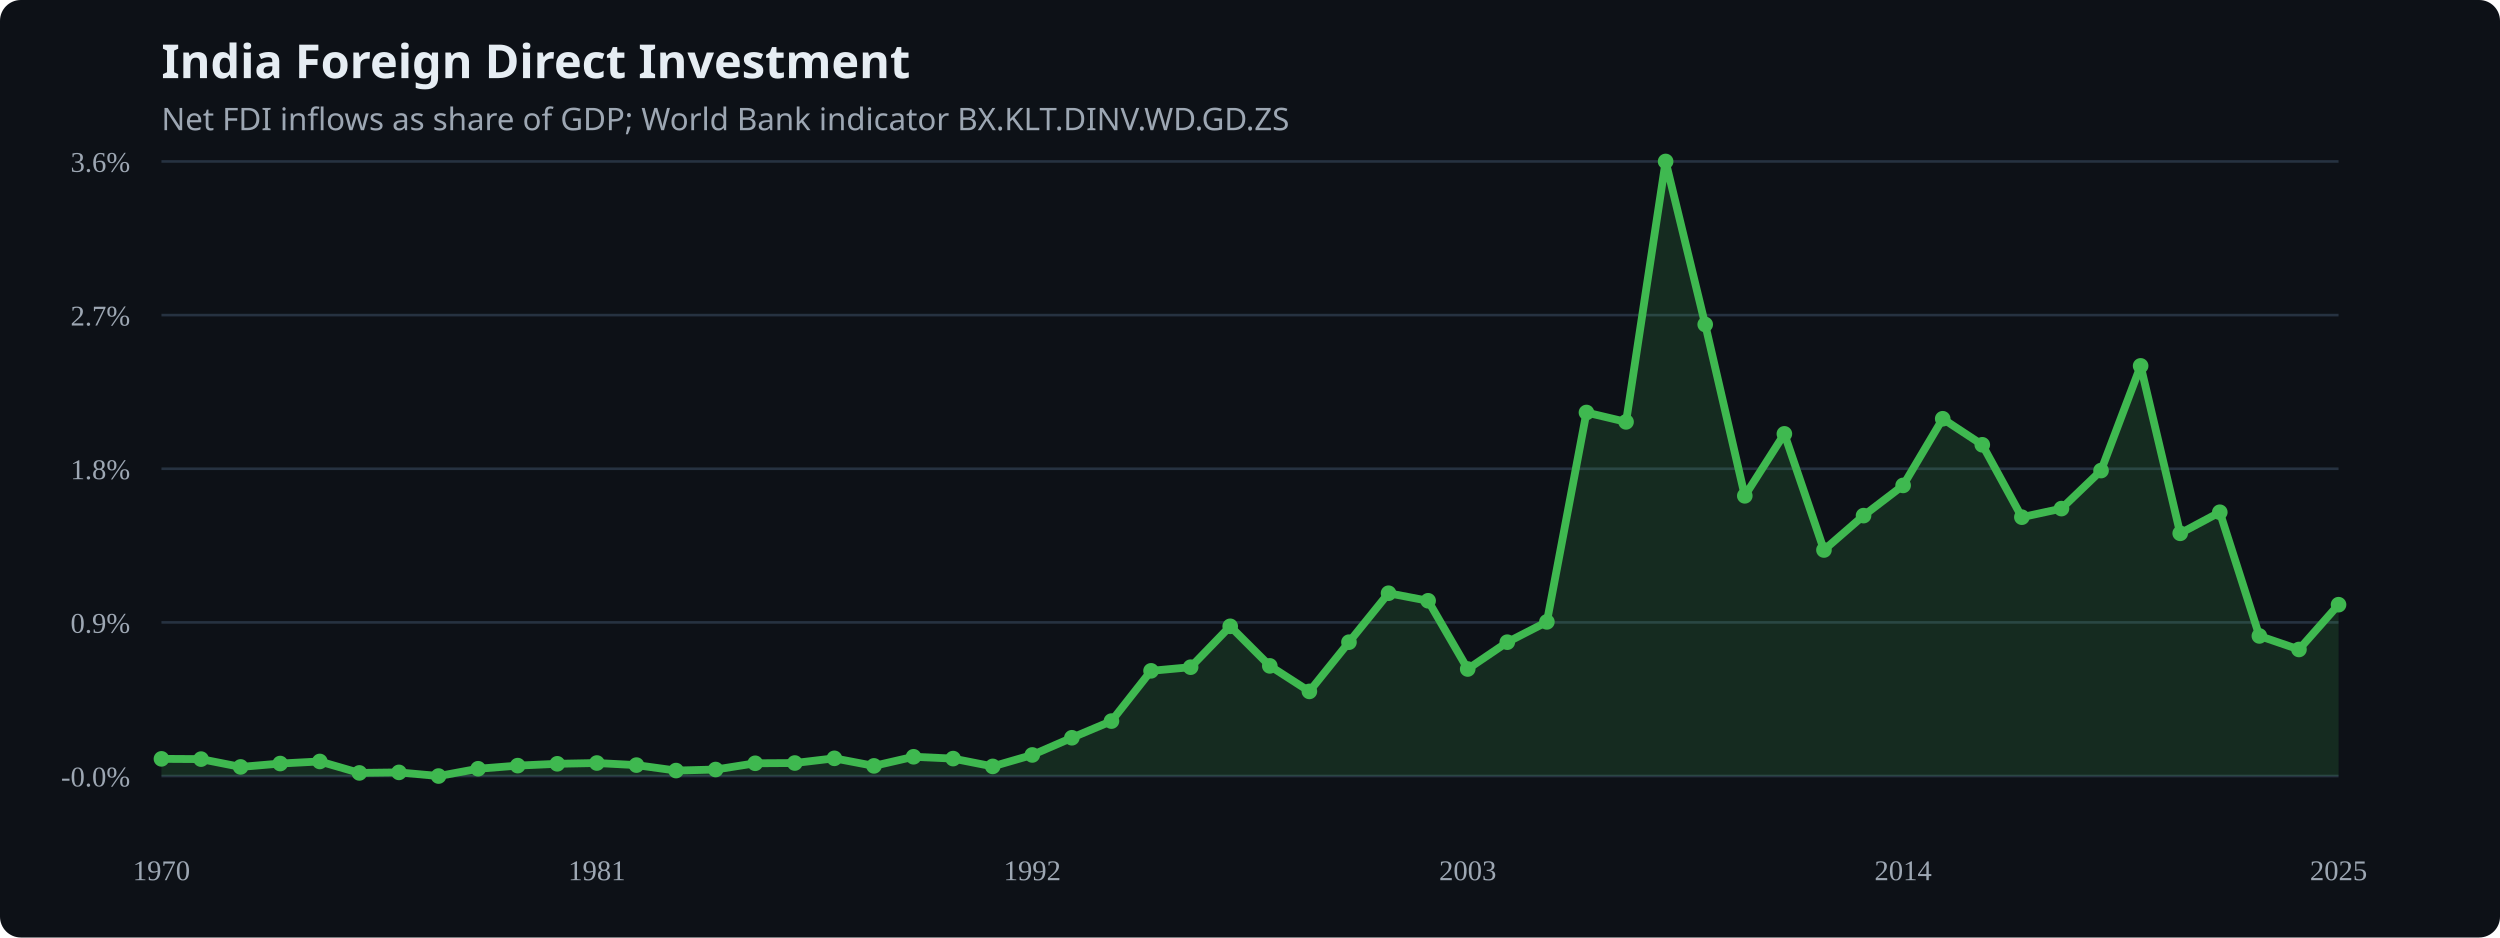
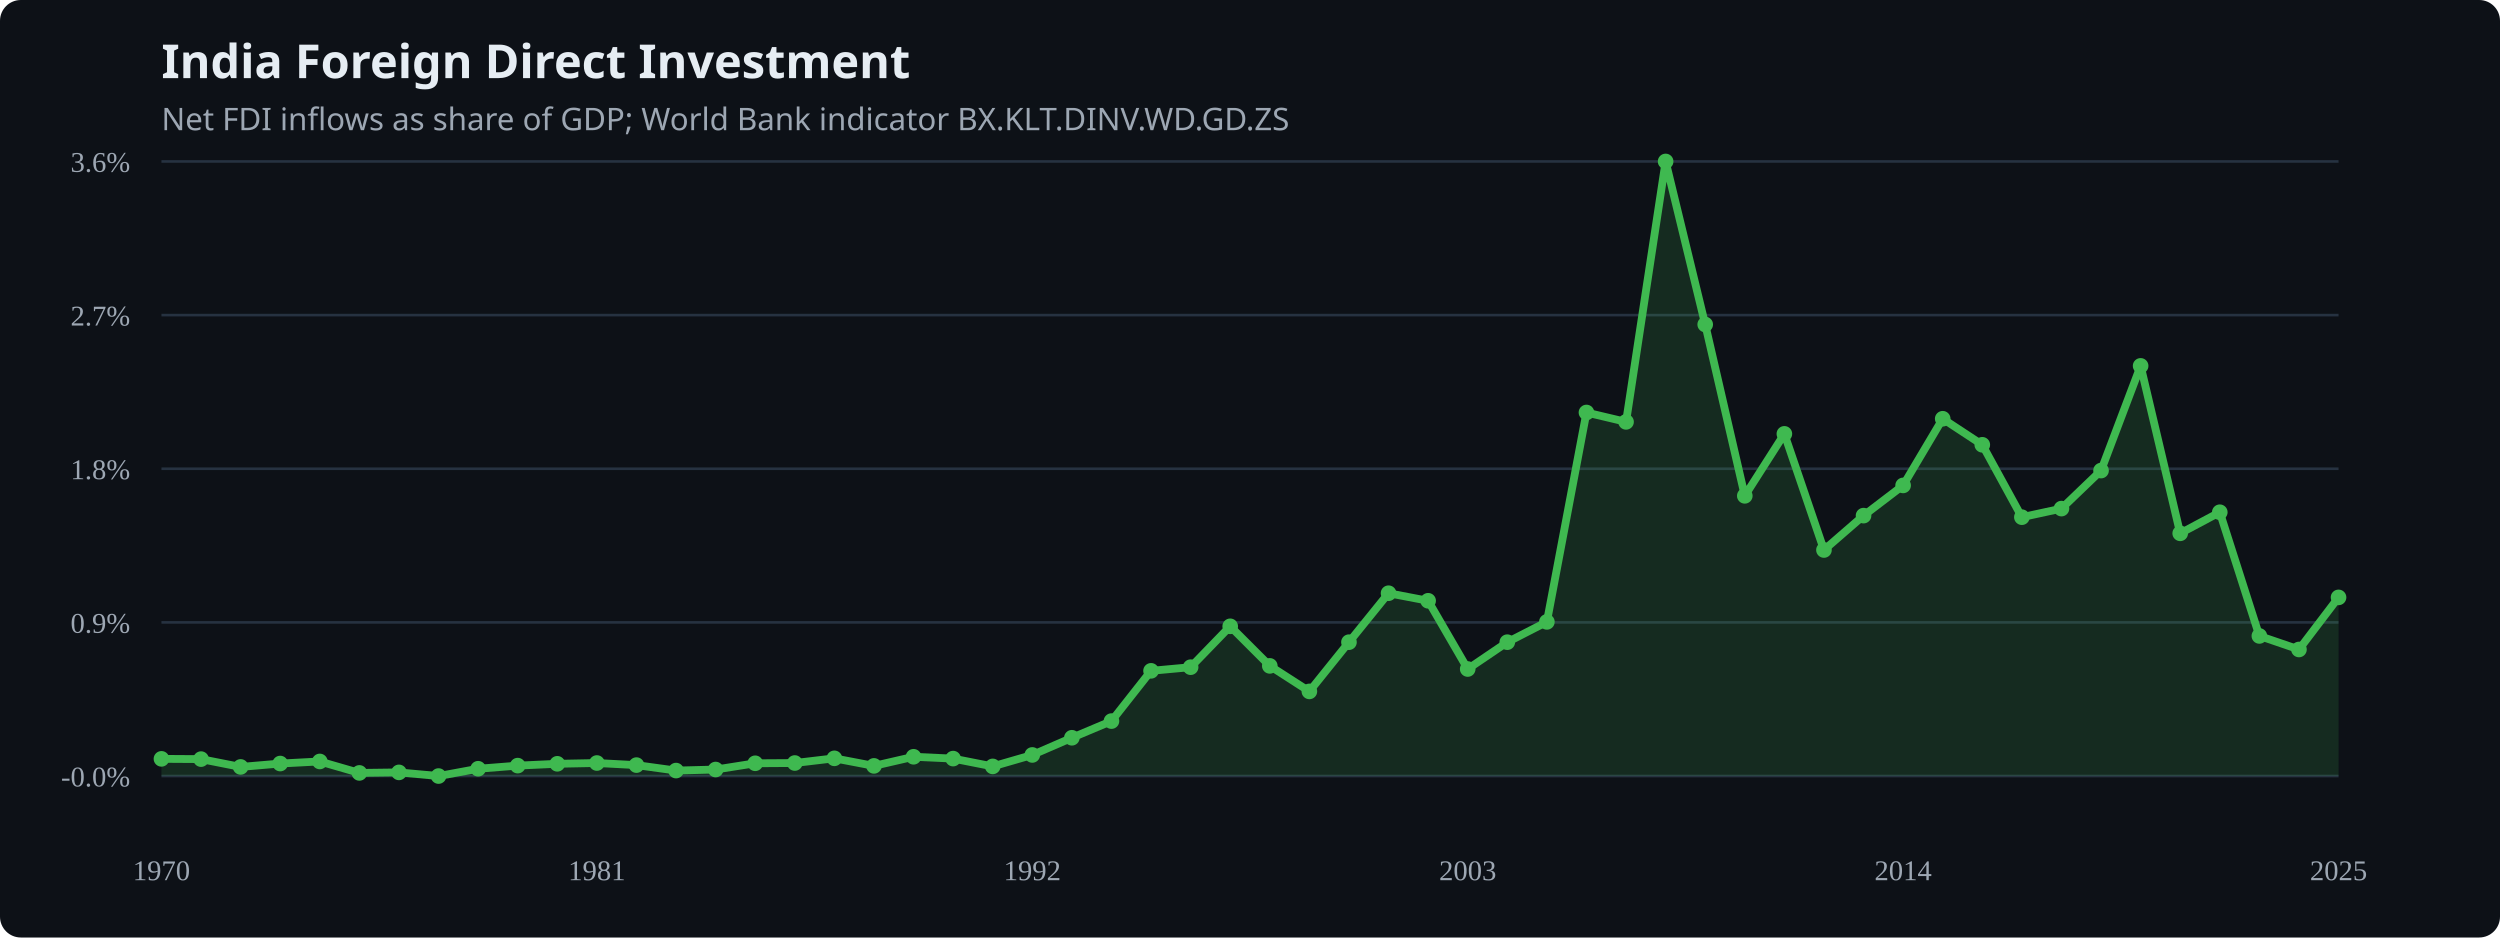
<svg xmlns="http://www.w3.org/2000/svg" width="960" height="360" viewBox="0 0 960 360" role="img" aria-label="India Foreign Direct Investment">
  <rect width="100%" height="100%" fill="#0d1117" rx="8" />
  <text x="62" y="30" fill="#e6edf3" font-size="18" font-family="system-ui, sans-serif" font-weight="700">India Foreign Direct Investment</text>
  <text x="62" y="50" fill="#9da7b3" font-size="12" font-family="system-ui, sans-serif">Net FDI inflows as share of GDP; World Bank indicator BX.KLT.DINV.WD.GD.ZS</text>
  <line x1="62" y1="62.0" x2="898" y2="62.0" stroke="#263241" stroke-width="1" />
  <text x="50" y="66.0" text-anchor="end" fill="#9da7b3" font-size="11">3.6%</text>
  <line x1="62" y1="121.0" x2="898" y2="121.0" stroke="#263241" stroke-width="1" />
  <text x="50" y="125.0" text-anchor="end" fill="#9da7b3" font-size="11">2.7%</text>
  <line x1="62" y1="180.0" x2="898" y2="180.0" stroke="#263241" stroke-width="1" />
  <text x="50" y="184.0" text-anchor="end" fill="#9da7b3" font-size="11">1.8%</text>
  <line x1="62" y1="239.0" x2="898" y2="239.0" stroke="#263241" stroke-width="1" />
  <text x="50" y="243.0" text-anchor="end" fill="#9da7b3" font-size="11">0.9%</text>
  <line x1="62" y1="298.0" x2="898" y2="298.0" stroke="#263241" stroke-width="1" />
  <text x="50" y="302.0" text-anchor="end" fill="#9da7b3" font-size="11">-0.0%</text>
-   <polygon points="62,298 62.0,291.4 77.2,291.5 92.4,294.5 107.6,293.2 122.8,292.4 138.0,296.8 153.2,296.6 168.4,298.0 183.6,295.2 198.8,294.0 214.0,293.3 229.2,293.0 244.4,293.8 259.6,295.9 274.8,295.5 290.0,293.1 305.2,293.0 320.4,291.2 335.6,294.1 350.8,290.6 366.0,291.3 381.2,294.3 396.4,289.9 411.6,283.3 426.8,276.9 442.0,257.6 457.2,256.2 472.4,240.5 487.6,255.7 502.8,265.5 518.0,246.6 533.2,227.8 548.4,230.7 563.6,256.9 578.8,246.6 594.0,238.8 609.2,158.4 624.4,162.0 639.6,62.0 654.8,124.6 670.0,190.4 685.2,166.6 700.4,211.2 715.6,198.0 730.8,186.4 746.0,160.8 761.2,170.8 776.4,198.6 791.6,195.3 806.8,180.7 822.0,140.5 837.2,204.8 852.4,196.7 867.6,244.2 882.8,249.4 898.0,232.2 898,298" fill="#3fb950" opacity="0.16" />
-   <polyline points="62.0,291.4 77.2,291.5 92.4,294.5 107.6,293.2 122.8,292.4 138.0,296.8 153.2,296.6 168.4,298.0 183.6,295.2 198.8,294.0 214.0,293.3 229.2,293.0 244.4,293.8 259.6,295.9 274.8,295.5 290.0,293.1 305.2,293.0 320.4,291.2 335.6,294.1 350.8,290.6 366.0,291.3 381.2,294.3 396.4,289.9 411.6,283.3 426.8,276.9 442.0,257.6 457.2,256.2 472.4,240.5 487.6,255.7 502.8,265.5 518.0,246.6 533.2,227.8 548.4,230.7 563.6,256.9 578.8,246.6 594.0,238.8 609.2,158.4 624.4,162.0 639.6,62.0 654.8,124.6 670.0,190.4 685.2,166.6 700.4,211.2 715.6,198.0 730.8,186.4 746.0,160.8 761.2,170.8 776.4,198.6 791.6,195.3 806.8,180.7 822.0,140.5 837.2,204.8 852.4,196.7 867.6,244.2 882.8,249.4 898.0,232.2" fill="none" stroke="#3fb950" stroke-width="3" stroke-linejoin="round" stroke-linecap="round" />
+   <polygon points="62,298 62.0,291.4 77.2,291.5 92.4,294.5 107.6,293.2 122.8,292.4 138.0,296.8 153.2,296.6 168.4,298.0 183.6,295.2 198.8,294.0 214.0,293.3 229.2,293.0 244.4,293.8 259.6,295.9 274.8,295.5 290.0,293.1 305.2,293.0 320.4,291.2 335.6,294.1 350.8,290.6 366.0,291.3 381.2,294.3 396.4,289.9 411.6,283.3 426.8,276.9 442.0,257.6 457.2,256.2 472.4,240.5 487.6,255.7 502.8,265.5 518.0,246.6 533.2,227.8 548.4,230.7 563.6,256.9 578.8,246.6 594.0,238.8 609.2,158.4 624.4,162.0 639.6,62.0 654.8,124.6 670.0,190.4 685.2,166.6 700.4,211.2 715.6,198.0 730.8,186.4 746.0,160.8 761.2,170.8 776.4,198.6 791.6,195.3 806.8,180.7 822.0,140.5 837.2,204.8 852.4,196.7 867.6,244.2 882.8,249.4 898.0,229.4 898,298" fill="#3fb950" opacity="0.16" />
+   <polyline points="62.0,291.4 77.2,291.5 92.4,294.5 107.6,293.2 122.8,292.4 138.0,296.8 153.2,296.6 168.4,298.0 183.6,295.2 198.8,294.0 214.0,293.3 229.2,293.0 244.4,293.8 259.6,295.9 274.8,295.5 290.0,293.1 305.2,293.0 320.4,291.2 335.6,294.1 350.8,290.6 366.0,291.3 381.2,294.3 396.4,289.9 411.6,283.3 426.8,276.9 442.0,257.6 457.2,256.2 472.4,240.5 487.6,255.7 502.8,265.5 518.0,246.6 533.2,227.8 548.4,230.7 563.6,256.9 578.8,246.6 594.0,238.8 609.2,158.4 624.4,162.0 639.6,62.0 654.8,124.6 670.0,190.4 685.2,166.6 700.4,211.2 715.6,198.0 730.8,186.4 746.0,160.8 761.2,170.8 776.4,198.6 791.6,195.3 806.8,180.7 822.0,140.5 837.2,204.8 852.4,196.7 867.6,244.2 882.8,249.4 898.0,229.4" fill="none" stroke="#3fb950" stroke-width="3" stroke-linejoin="round" stroke-linecap="round" />
  <circle cx="62.0" cy="291.4" r="3" fill="#3fb950" />
  <circle cx="77.2" cy="291.5" r="3" fill="#3fb950" />
  <circle cx="92.4" cy="294.5" r="3" fill="#3fb950" />
  <circle cx="107.6" cy="293.2" r="3" fill="#3fb950" />
  <circle cx="122.8" cy="292.4" r="3" fill="#3fb950" />
  <circle cx="138.0" cy="296.8" r="3" fill="#3fb950" />
  <circle cx="153.2" cy="296.6" r="3" fill="#3fb950" />
  <circle cx="168.4" cy="298.0" r="3" fill="#3fb950" />
  <circle cx="183.6" cy="295.2" r="3" fill="#3fb950" />
  <circle cx="198.8" cy="294.0" r="3" fill="#3fb950" />
  <circle cx="214.0" cy="293.3" r="3" fill="#3fb950" />
  <circle cx="229.2" cy="293.0" r="3" fill="#3fb950" />
  <circle cx="244.4" cy="293.8" r="3" fill="#3fb950" />
  <circle cx="259.6" cy="295.9" r="3" fill="#3fb950" />
  <circle cx="274.8" cy="295.5" r="3" fill="#3fb950" />
  <circle cx="290.0" cy="293.1" r="3" fill="#3fb950" />
  <circle cx="305.2" cy="293.0" r="3" fill="#3fb950" />
  <circle cx="320.4" cy="291.2" r="3" fill="#3fb950" />
  <circle cx="335.6" cy="294.1" r="3" fill="#3fb950" />
  <circle cx="350.8" cy="290.6" r="3" fill="#3fb950" />
  <circle cx="366.0" cy="291.3" r="3" fill="#3fb950" />
  <circle cx="381.2" cy="294.3" r="3" fill="#3fb950" />
  <circle cx="396.4" cy="289.9" r="3" fill="#3fb950" />
  <circle cx="411.6" cy="283.3" r="3" fill="#3fb950" />
  <circle cx="426.8" cy="276.9" r="3" fill="#3fb950" />
  <circle cx="442.0" cy="257.6" r="3" fill="#3fb950" />
  <circle cx="457.2" cy="256.2" r="3" fill="#3fb950" />
  <circle cx="472.4" cy="240.5" r="3" fill="#3fb950" />
  <circle cx="487.6" cy="255.7" r="3" fill="#3fb950" />
  <circle cx="502.8" cy="265.5" r="3" fill="#3fb950" />
  <circle cx="518.0" cy="246.6" r="3" fill="#3fb950" />
  <circle cx="533.2" cy="227.8" r="3" fill="#3fb950" />
  <circle cx="548.4" cy="230.7" r="3" fill="#3fb950" />
  <circle cx="563.6" cy="256.9" r="3" fill="#3fb950" />
  <circle cx="578.8" cy="246.6" r="3" fill="#3fb950" />
  <circle cx="594.0" cy="238.8" r="3" fill="#3fb950" />
  <circle cx="609.2" cy="158.4" r="3" fill="#3fb950" />
  <circle cx="624.4" cy="162.0" r="3" fill="#3fb950" />
  <circle cx="639.6" cy="62.0" r="3" fill="#3fb950" />
  <circle cx="654.8" cy="124.6" r="3" fill="#3fb950" />
  <circle cx="670.0" cy="190.4" r="3" fill="#3fb950" />
  <circle cx="685.2" cy="166.6" r="3" fill="#3fb950" />
  <circle cx="700.4" cy="211.2" r="3" fill="#3fb950" />
  <circle cx="715.6" cy="198.0" r="3" fill="#3fb950" />
  <circle cx="730.8" cy="186.4" r="3" fill="#3fb950" />
  <circle cx="746.0" cy="160.8" r="3" fill="#3fb950" />
  <circle cx="761.2" cy="170.8" r="3" fill="#3fb950" />
  <circle cx="776.4" cy="198.6" r="3" fill="#3fb950" />
  <circle cx="791.6" cy="195.3" r="3" fill="#3fb950" />
  <circle cx="806.8" cy="180.7" r="3" fill="#3fb950" />
  <circle cx="822.0" cy="140.5" r="3" fill="#3fb950" />
  <circle cx="837.2" cy="204.8" r="3" fill="#3fb950" />
  <circle cx="852.4" cy="196.7" r="3" fill="#3fb950" />
  <circle cx="867.6" cy="244.2" r="3" fill="#3fb950" />
  <circle cx="882.8" cy="249.4" r="3" fill="#3fb950" />
-   <circle cx="898.0" cy="232.2" r="3" fill="#3fb950" />
+   <circle cx="898.0" cy="229.4" r="3" fill="#3fb950" />
  <text x="62.0" y="338" text-anchor="middle" fill="#9da7b3" font-size="11">1970</text>
  <text x="229.2" y="338" text-anchor="middle" fill="#9da7b3" font-size="11">1981</text>
  <text x="396.4" y="338" text-anchor="middle" fill="#9da7b3" font-size="11">1992</text>
  <text x="563.6" y="338" text-anchor="middle" fill="#9da7b3" font-size="11">2003</text>
  <text x="730.8" y="338" text-anchor="middle" fill="#9da7b3" font-size="11">2014</text>
  <text x="898.0" y="338" text-anchor="middle" fill="#9da7b3" font-size="11">2025</text>
</svg>
